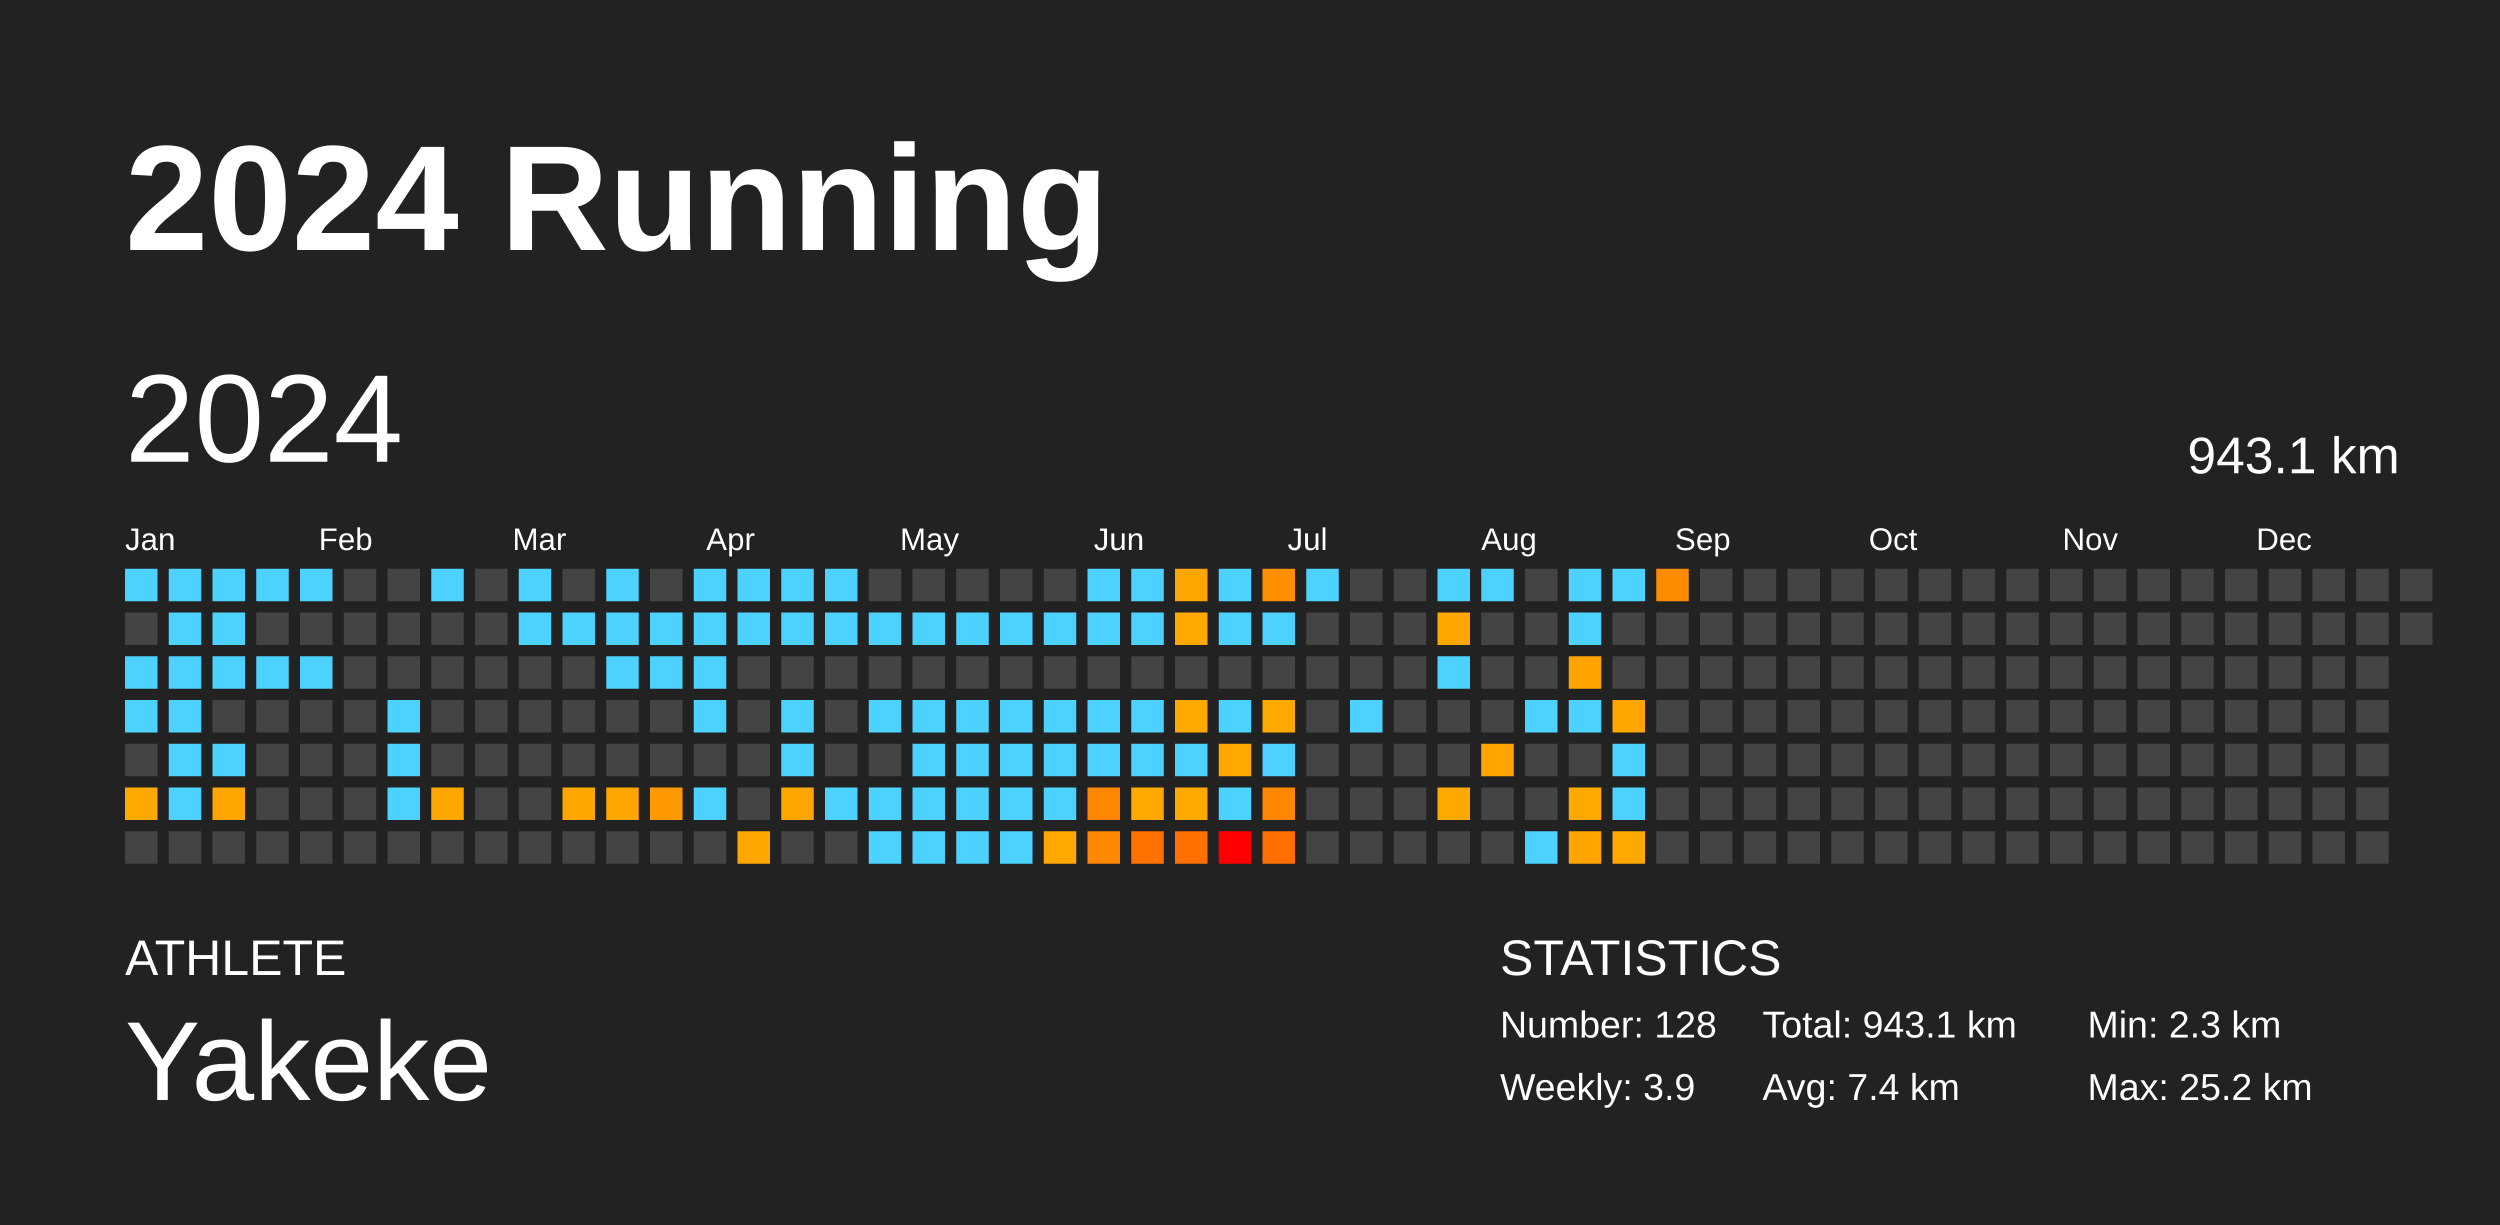
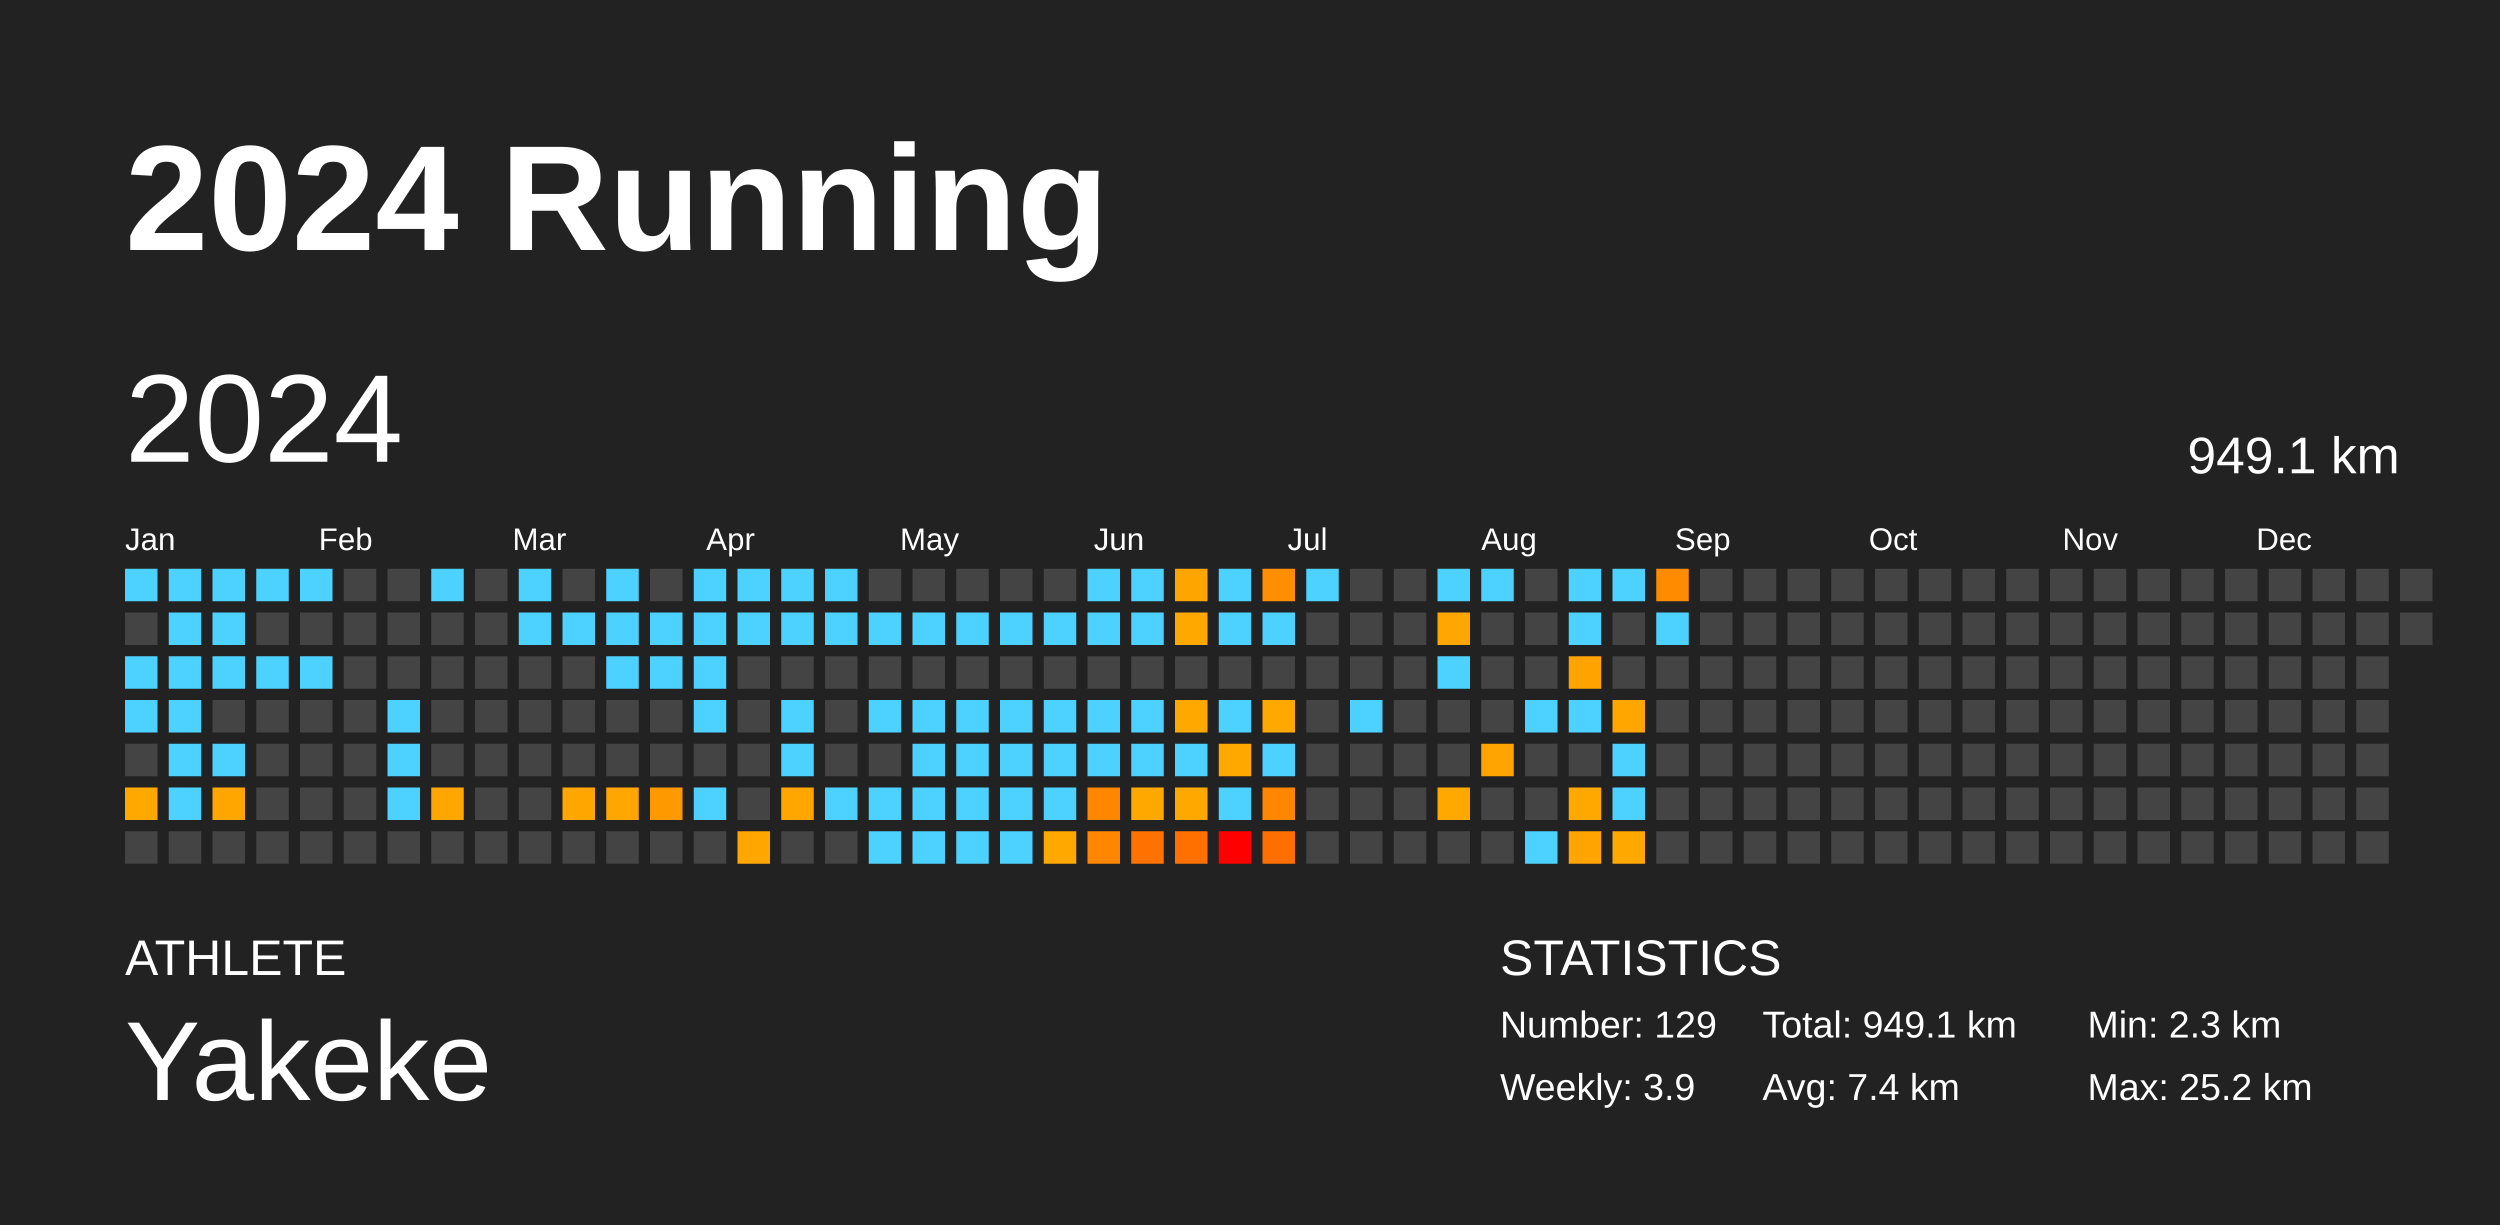
<svg xmlns="http://www.w3.org/2000/svg" baseProfile="full" height="98mm" version="1.1" viewBox="0,0,200,98" width="200mm">
  <defs />
  <rect fill="#222222" height="98" width="200" x="0" y="0" />
  <text fill="#FFFFFF" style="font-size:12px; font-family:Arial; font-weight:bold;" x="10" y="20">2024 Running</text>
  <text fill="#FFFFFF" style="font-size:4px; font-family:Arial" x="10" y="78">ATHLETE</text>
  <text fill="#FFFFFF" style="font-size:9px; font-family:Arial" x="10" y="88">Yakeke</text>
  <text fill="#FFFFFF" style="font-size:4px; font-family:Arial" x="120" y="78">STATISTICS</text>
-   <text fill="#FFFFFF" style="font-size:3px; font-family:Arial" x="120" y="83">Number: 128</text>
+   <text fill="#FFFFFF" style="font-size:3px; font-family:Arial" x="120" y="83">Number: 129</text>
  <text fill="#FFFFFF" style="font-size:3px; font-family:Arial" x="120" y="88">Weekly: 3.9</text>
-   <text fill="#FFFFFF" style="font-size:3px; font-family:Arial" x="141" y="83">Total: 943.1 km</text>
+   <text fill="#FFFFFF" style="font-size:3px; font-family:Arial" x="141" y="83">Total: 949.1 km</text>
  <text fill="#FFFFFF" style="font-size:3px; font-family:Arial" x="141" y="88">Avg: 7.4 km</text>
  <text fill="#FFFFFF" style="font-size:3px; font-family:Arial" x="167" y="83">Min: 2.3 km</text>
  <text fill="#FFFFFF" style="font-size:3px; font-family:Arial" x="167" y="88">Max: 25.2 km</text>
  <text dominant-baseline="hanging" fill="#FFFFFF" style="font-size:10.0px; font-family:Arial;" x="10" y="30">2024</text>
-   <text dominant-baseline="hanging" fill="#FFFFFF" style="font-size:4.125px; font-family:Arial;" x="175" y="35">943.1 km</text>
+   <text dominant-baseline="hanging" fill="#FFFFFF" style="font-size:4.125px; font-family:Arial;" x="175" y="35">949.1 km</text>
  <text fill="#FFFFFF" style="font-size:2.5px; font-family:Arial" x="10.0" y="44">Jan</text>
  <text fill="#FFFFFF" style="font-size:2.5px; font-family:Arial" x="25.5" y="44">Feb</text>
  <text fill="#FFFFFF" style="font-size:2.5px; font-family:Arial" x="41.0" y="44">Mar</text>
  <text fill="#FFFFFF" style="font-size:2.5px; font-family:Arial" x="56.5" y="44">Apr</text>
  <text fill="#FFFFFF" style="font-size:2.5px; font-family:Arial" x="72.0" y="44">May</text>
  <text fill="#FFFFFF" style="font-size:2.5px; font-family:Arial" x="87.5" y="44">Jun</text>
  <text fill="#FFFFFF" style="font-size:2.5px; font-family:Arial" x="103.0" y="44">Jul</text>
  <text fill="#FFFFFF" style="font-size:2.5px; font-family:Arial" x="118.5" y="44">Aug</text>
  <text fill="#FFFFFF" style="font-size:2.5px; font-family:Arial" x="134.0" y="44">Sep</text>
  <text fill="#FFFFFF" style="font-size:2.5px; font-family:Arial" x="149.5" y="44">Oct</text>
  <text fill="#FFFFFF" style="font-size:2.5px; font-family:Arial" x="165.0" y="44">Nov</text>
  <text fill="#FFFFFF" style="font-size:2.5px; font-family:Arial" x="180.5" y="44">Dec</text>
  <rect fill="#4dd2ff" height="2.6" width="2.6" x="10.0" y="45.5" />
  <rect fill="#444444" height="2.6" width="2.6" x="10.0" y="49.0" />
  <rect fill="#4dd2ff" height="2.6" width="2.6" x="10.0" y="52.5" />
  <rect fill="#4dd2ff" height="2.6" width="2.6" x="10.0" y="56.0" />
  <rect fill="#444444" height="2.6" width="2.6" x="10.0" y="59.5" />
  <rect fill="#ffa900" height="2.6" width="2.6" x="10.0" y="63.0" />
  <rect fill="#444444" height="2.6" width="2.6" x="10.0" y="66.5" />
  <rect fill="#4dd2ff" height="2.6" width="2.6" x="13.5" y="45.5" />
  <rect fill="#4dd2ff" height="2.6" width="2.6" x="13.5" y="49.0" />
  <rect fill="#4dd2ff" height="2.6" width="2.6" x="13.5" y="52.5" />
  <rect fill="#4dd2ff" height="2.6" width="2.6" x="13.5" y="56.0" />
  <rect fill="#4dd2ff" height="2.6" width="2.6" x="13.5" y="59.5" />
  <rect fill="#4dd2ff" height="2.6" width="2.6" x="13.5" y="63.0" />
  <rect fill="#444444" height="2.6" width="2.6" x="13.5" y="66.5" />
  <rect fill="#4dd2ff" height="2.6" width="2.6" x="17.0" y="45.5" />
  <rect fill="#4dd2ff" height="2.6" width="2.6" x="17.0" y="49.0" />
  <rect fill="#4dd2ff" height="2.6" width="2.6" x="17.0" y="52.5" />
  <rect fill="#444444" height="2.6" width="2.6" x="17.0" y="56.0" />
  <rect fill="#4dd2ff" height="2.6" width="2.6" x="17.0" y="59.5" />
  <rect fill="#ffa600" height="2.6" width="2.6" x="17.0" y="63.0" />
  <rect fill="#444444" height="2.6" width="2.6" x="17.0" y="66.5" />
  <rect fill="#4dd2ff" height="2.6" width="2.6" x="20.5" y="45.5" />
  <rect fill="#444444" height="2.6" width="2.6" x="20.5" y="49.0" />
  <rect fill="#4dd2ff" height="2.6" width="2.6" x="20.5" y="52.5" />
  <rect fill="#444444" height="2.6" width="2.6" x="20.5" y="56.0" />
  <rect fill="#444444" height="2.6" width="2.6" x="20.5" y="59.5" />
  <rect fill="#444444" height="2.6" width="2.6" x="20.5" y="63.0" />
  <rect fill="#444444" height="2.6" width="2.6" x="20.5" y="66.5" />
  <rect fill="#4dd2ff" height="2.6" width="2.6" x="24.0" y="45.5" />
  <rect fill="#444444" height="2.6" width="2.6" x="24.0" y="49.0" />
  <rect fill="#4dd2ff" height="2.6" width="2.6" x="24.0" y="52.5" />
  <rect fill="#444444" height="2.6" width="2.6" x="24.0" y="56.0" />
  <rect fill="#444444" height="2.6" width="2.6" x="24.0" y="59.5" />
  <rect fill="#444444" height="2.6" width="2.6" x="24.0" y="63.0" />
  <rect fill="#444444" height="2.6" width="2.6" x="24.0" y="66.5" />
  <rect fill="#444444" height="2.6" width="2.6" x="27.5" y="45.5" />
  <rect fill="#444444" height="2.6" width="2.6" x="27.5" y="49.0" />
  <rect fill="#444444" height="2.6" width="2.6" x="27.5" y="52.5" />
  <rect fill="#444444" height="2.6" width="2.6" x="27.5" y="56.0" />
  <rect fill="#444444" height="2.6" width="2.6" x="27.5" y="59.5" />
  <rect fill="#444444" height="2.6" width="2.6" x="27.5" y="63.0" />
  <rect fill="#444444" height="2.6" width="2.6" x="27.5" y="66.5" />
  <rect fill="#444444" height="2.6" width="2.6" x="31.0" y="45.5" />
  <rect fill="#444444" height="2.6" width="2.6" x="31.0" y="49.0" />
  <rect fill="#444444" height="2.6" width="2.6" x="31.0" y="52.5" />
  <rect fill="#4dd2ff" height="2.6" width="2.6" x="31.0" y="56.0" />
  <rect fill="#4dd2ff" height="2.6" width="2.6" x="31.0" y="59.5" />
  <rect fill="#4dd2ff" height="2.6" width="2.6" x="31.0" y="63.0" />
  <rect fill="#444444" height="2.6" width="2.6" x="31.0" y="66.5" />
  <rect fill="#4dd2ff" height="2.6" width="2.6" x="34.5" y="45.5" />
  <rect fill="#444444" height="2.6" width="2.6" x="34.5" y="49.0" />
  <rect fill="#444444" height="2.6" width="2.6" x="34.5" y="52.5" />
  <rect fill="#444444" height="2.6" width="2.6" x="34.5" y="56.0" />
  <rect fill="#444444" height="2.6" width="2.6" x="34.5" y="59.5" />
  <rect fill="#ffa600" height="2.6" width="2.6" x="34.5" y="63.0" />
  <rect fill="#444444" height="2.6" width="2.6" x="34.5" y="66.5" />
  <rect fill="#444444" height="2.6" width="2.6" x="38.0" y="45.5" />
  <rect fill="#444444" height="2.6" width="2.6" x="38.0" y="49.0" />
  <rect fill="#444444" height="2.6" width="2.6" x="38.0" y="52.5" />
  <rect fill="#444444" height="2.6" width="2.6" x="38.0" y="56.0" />
  <rect fill="#444444" height="2.6" width="2.6" x="38.0" y="59.5" />
  <rect fill="#444444" height="2.6" width="2.6" x="38.0" y="63.0" />
  <rect fill="#444444" height="2.6" width="2.6" x="38.0" y="66.5" />
  <rect fill="#4dd2ff" height="2.6" width="2.6" x="41.5" y="45.5" />
  <rect fill="#4dd2ff" height="2.6" width="2.6" x="41.5" y="49.0" />
  <rect fill="#444444" height="2.6" width="2.6" x="41.5" y="52.5" />
  <rect fill="#444444" height="2.6" width="2.6" x="41.5" y="56.0" />
  <rect fill="#444444" height="2.6" width="2.6" x="41.5" y="59.5" />
  <rect fill="#444444" height="2.6" width="2.6" x="41.5" y="63.0" />
  <rect fill="#444444" height="2.6" width="2.6" x="41.5" y="66.5" />
  <rect fill="#444444" height="2.6" width="2.6" x="45.0" y="45.5" />
  <rect fill="#4dd2ff" height="2.6" width="2.6" x="45.0" y="49.0" />
  <rect fill="#444444" height="2.6" width="2.6" x="45.0" y="52.5" />
  <rect fill="#444444" height="2.6" width="2.6" x="45.0" y="56.0" />
  <rect fill="#444444" height="2.6" width="2.6" x="45.0" y="59.5" />
  <rect fill="#ffa600" height="2.6" width="2.6" x="45.0" y="63.0" />
  <rect fill="#444444" height="2.6" width="2.6" x="45.0" y="66.5" />
  <rect fill="#4dd2ff" height="2.6" width="2.6" x="48.5" y="45.5" />
  <rect fill="#4dd2ff" height="2.6" width="2.6" x="48.5" y="49.0" />
  <rect fill="#4dd2ff" height="2.6" width="2.6" x="48.5" y="52.5" />
  <rect fill="#444444" height="2.6" width="2.6" x="48.5" y="56.0" />
  <rect fill="#444444" height="2.6" width="2.6" x="48.5" y="59.5" />
  <rect fill="#ffa600" height="2.6" width="2.6" x="48.5" y="63.0" />
  <rect fill="#444444" height="2.6" width="2.6" x="48.5" y="66.5" />
  <rect fill="#444444" height="2.6" width="2.6" x="52.0" y="45.5" />
  <rect fill="#4dd2ff" height="2.6" width="2.6" x="52.0" y="49.0" />
  <rect fill="#4dd2ff" height="2.6" width="2.6" x="52.0" y="52.5" />
  <rect fill="#444444" height="2.6" width="2.6" x="52.0" y="56.0" />
  <rect fill="#444444" height="2.6" width="2.6" x="52.0" y="59.5" />
  <rect fill="#ff9900" height="2.6" width="2.6" x="52.0" y="63.0" />
  <rect fill="#444444" height="2.6" width="2.6" x="52.0" y="66.5" />
  <rect fill="#4dd2ff" height="2.6" width="2.6" x="55.5" y="45.5" />
  <rect fill="#4dd2ff" height="2.6" width="2.6" x="55.5" y="49.0" />
  <rect fill="#4dd2ff" height="2.6" width="2.6" x="55.5" y="52.5" />
  <rect fill="#4dd2ff" height="2.6" width="2.6" x="55.5" y="56.0" />
  <rect fill="#444444" height="2.6" width="2.6" x="55.5" y="59.5" />
  <rect fill="#4dd2ff" height="2.6" width="2.6" x="55.5" y="63.0" />
  <rect fill="#444444" height="2.6" width="2.6" x="55.5" y="66.5" />
  <rect fill="#4dd2ff" height="2.6" width="2.6" x="59.0" y="45.5" />
  <rect fill="#4dd2ff" height="2.6" width="2.6" x="59.0" y="49.0" />
  <rect fill="#444444" height="2.6" width="2.6" x="59.0" y="52.5" />
  <rect fill="#444444" height="2.6" width="2.6" x="59.0" y="56.0" />
  <rect fill="#444444" height="2.6" width="2.6" x="59.0" y="59.5" />
  <rect fill="#444444" height="2.6" width="2.6" x="59.0" y="63.0" />
  <rect fill="#ffa700" height="2.6" width="2.6" x="59.0" y="66.5" />
  <rect fill="#4dd2ff" height="2.6" width="2.6" x="62.5" y="45.5" />
  <rect fill="#4dd2ff" height="2.6" width="2.6" x="62.5" y="49.0" />
  <rect fill="#444444" height="2.6" width="2.6" x="62.5" y="52.5" />
  <rect fill="#4dd2ff" height="2.6" width="2.6" x="62.5" y="56.0" />
  <rect fill="#4dd2ff" height="2.6" width="2.6" x="62.5" y="59.5" />
  <rect fill="#ffa600" height="2.6" width="2.6" x="62.5" y="63.0" />
  <rect fill="#444444" height="2.6" width="2.6" x="62.5" y="66.5" />
  <rect fill="#4dd2ff" height="2.6" width="2.6" x="66.0" y="45.5" />
  <rect fill="#4dd2ff" height="2.6" width="2.6" x="66.0" y="49.0" />
  <rect fill="#444444" height="2.6" width="2.6" x="66.0" y="52.5" />
  <rect fill="#444444" height="2.6" width="2.6" x="66.0" y="56.0" />
  <rect fill="#444444" height="2.6" width="2.6" x="66.0" y="59.5" />
  <rect fill="#4dd2ff" height="2.6" width="2.6" x="66.0" y="63.0" />
  <rect fill="#444444" height="2.6" width="2.6" x="66.0" y="66.5" />
  <rect fill="#444444" height="2.6" width="2.6" x="69.5" y="45.5" />
  <rect fill="#4dd2ff" height="2.6" width="2.6" x="69.5" y="49.0" />
  <rect fill="#444444" height="2.6" width="2.6" x="69.5" y="52.5" />
  <rect fill="#4dd2ff" height="2.6" width="2.6" x="69.5" y="56.0" />
  <rect fill="#444444" height="2.6" width="2.6" x="69.5" y="59.5" />
  <rect fill="#4dd2ff" height="2.6" width="2.6" x="69.5" y="63.0" />
  <rect fill="#4dd2ff" height="2.6" width="2.6" x="69.5" y="66.5" />
  <rect fill="#444444" height="2.6" width="2.6" x="73.0" y="45.5" />
  <rect fill="#4dd2ff" height="2.6" width="2.6" x="73.0" y="49.0" />
  <rect fill="#444444" height="2.6" width="2.6" x="73.0" y="52.5" />
  <rect fill="#4dd2ff" height="2.6" width="2.6" x="73.0" y="56.0" />
  <rect fill="#4dd2ff" height="2.6" width="2.6" x="73.0" y="59.5" />
  <rect fill="#4dd2ff" height="2.6" width="2.6" x="73.0" y="63.0" />
  <rect fill="#4dd2ff" height="2.6" width="2.6" x="73.0" y="66.5" />
  <rect fill="#444444" height="2.6" width="2.6" x="76.5" y="45.5" />
  <rect fill="#4dd2ff" height="2.6" width="2.6" x="76.5" y="49.0" />
  <rect fill="#444444" height="2.6" width="2.6" x="76.5" y="52.5" />
  <rect fill="#4dd2ff" height="2.6" width="2.6" x="76.5" y="56.0" />
  <rect fill="#4dd2ff" height="2.6" width="2.6" x="76.5" y="59.5" />
  <rect fill="#4dd2ff" height="2.6" width="2.6" x="76.5" y="63.0" />
  <rect fill="#4dd2ff" height="2.6" width="2.6" x="76.5" y="66.5" />
  <rect fill="#444444" height="2.6" width="2.6" x="80.0" y="45.5" />
  <rect fill="#4dd2ff" height="2.6" width="2.6" x="80.0" y="49.0" />
  <rect fill="#444444" height="2.6" width="2.6" x="80.0" y="52.5" />
  <rect fill="#4dd2ff" height="2.6" width="2.6" x="80.0" y="56.0" />
  <rect fill="#4dd2ff" height="2.6" width="2.6" x="80.0" y="59.5" />
  <rect fill="#4dd2ff" height="2.6" width="2.6" x="80.0" y="63.0" />
  <rect fill="#4dd2ff" height="2.6" width="2.6" x="80.0" y="66.5" />
  <rect fill="#444444" height="2.6" width="2.6" x="83.5" y="45.5" />
  <rect fill="#4dd2ff" height="2.6" width="2.6" x="83.5" y="49.0" />
  <rect fill="#444444" height="2.6" width="2.6" x="83.5" y="52.5" />
  <rect fill="#4dd2ff" height="2.6" width="2.6" x="83.5" y="56.0" />
  <rect fill="#4dd2ff" height="2.6" width="2.6" x="83.5" y="59.5" />
  <rect fill="#4dd2ff" height="2.6" width="2.6" x="83.5" y="63.0" />
  <rect fill="#ffa800" height="2.6" width="2.6" x="83.5" y="66.5" />
  <rect fill="#4dd2ff" height="2.6" width="2.6" x="87.0" y="45.5" />
  <rect fill="#4dd2ff" height="2.6" width="2.6" x="87.0" y="49.0" />
  <rect fill="#444444" height="2.6" width="2.6" x="87.0" y="52.5" />
  <rect fill="#4dd2ff" height="2.6" width="2.6" x="87.0" y="56.0" />
  <rect fill="#4dd2ff" height="2.6" width="2.6" x="87.0" y="59.5" />
  <rect fill="#ff8700" height="2.6" width="2.6" x="87.0" y="63.0" />
  <rect fill="#ff8700" height="2.6" width="2.6" x="87.0" y="66.5" />
  <rect fill="#4dd2ff" height="2.6" width="2.6" x="90.5" y="45.5" />
  <rect fill="#4dd2ff" height="2.6" width="2.6" x="90.5" y="49.0" />
  <rect fill="#444444" height="2.6" width="2.6" x="90.5" y="52.5" />
  <rect fill="#4dd2ff" height="2.6" width="2.6" x="90.5" y="56.0" />
  <rect fill="#4dd2ff" height="2.6" width="2.6" x="90.5" y="59.5" />
  <rect fill="#ffa800" height="2.6" width="2.6" x="90.5" y="63.0" />
  <rect fill="#ff7100" height="2.6" width="2.6" x="90.5" y="66.5" />
  <rect fill="#ffa500" height="2.6" width="2.6" x="94.0" y="45.5" />
  <rect fill="#ffa800" height="2.6" width="2.6" x="94.0" y="49.0" />
  <rect fill="#444444" height="2.6" width="2.6" x="94.0" y="52.5" />
  <rect fill="#ffa800" height="2.6" width="2.6" x="94.0" y="56.0" />
  <rect fill="#4dd2ff" height="2.6" width="2.6" x="94.0" y="59.5" />
  <rect fill="#ffa800" height="2.6" width="2.6" x="94.0" y="63.0" />
  <rect fill="#ff7000" height="2.6" width="2.6" x="94.0" y="66.5" />
  <rect fill="#4dd2ff" height="2.6" width="2.6" x="97.5" y="45.5" />
  <rect fill="#4dd2ff" height="2.6" width="2.6" x="97.5" y="49.0" />
  <rect fill="#444444" height="2.6" width="2.6" x="97.5" y="52.5" />
  <rect fill="#4dd2ff" height="2.6" width="2.6" x="97.5" y="56.0" />
  <rect fill="#ffa800" height="2.6" width="2.6" x="97.5" y="59.5" />
  <rect fill="#4dd2ff" height="2.6" width="2.6" x="97.5" y="63.0" />
  <rect fill="red" height="2.6" width="2.6" x="97.5" y="66.5" />
  <rect fill="#ff8f00" height="2.6" width="2.6" x="101.0" y="45.5" />
  <rect fill="#4dd2ff" height="2.6" width="2.6" x="101.0" y="49.0" />
  <rect fill="#444444" height="2.6" width="2.6" x="101.0" y="52.5" />
  <rect fill="#ffa800" height="2.6" width="2.6" x="101.0" y="56.0" />
  <rect fill="#4dd2ff" height="2.6" width="2.6" x="101.0" y="59.5" />
  <rect fill="#ff8600" height="2.6" width="2.6" x="101.0" y="63.0" />
  <rect fill="#ff6f00" height="2.6" width="2.6" x="101.0" y="66.5" />
  <rect fill="#4dd2ff" height="2.6" width="2.6" x="104.5" y="45.5" />
  <rect fill="#444444" height="2.6" width="2.6" x="104.5" y="49.0" />
  <rect fill="#444444" height="2.6" width="2.6" x="104.5" y="52.5" />
  <rect fill="#444444" height="2.6" width="2.6" x="104.5" y="56.0" />
  <rect fill="#444444" height="2.6" width="2.6" x="104.5" y="59.5" />
  <rect fill="#444444" height="2.6" width="2.6" x="104.5" y="63.0" />
  <rect fill="#444444" height="2.6" width="2.6" x="104.5" y="66.5" />
  <rect fill="#444444" height="2.6" width="2.6" x="108.0" y="45.5" />
  <rect fill="#444444" height="2.6" width="2.6" x="108.0" y="49.0" />
  <rect fill="#444444" height="2.6" width="2.6" x="108.0" y="52.5" />
  <rect fill="#4dd2ff" height="2.6" width="2.6" x="108.0" y="56.0" />
  <rect fill="#444444" height="2.6" width="2.6" x="108.0" y="59.5" />
  <rect fill="#444444" height="2.6" width="2.6" x="108.0" y="63.0" />
  <rect fill="#444444" height="2.6" width="2.6" x="108.0" y="66.5" />
  <rect fill="#444444" height="2.6" width="2.6" x="111.5" y="45.5" />
  <rect fill="#444444" height="2.6" width="2.6" x="111.5" y="49.0" />
  <rect fill="#444444" height="2.6" width="2.6" x="111.5" y="52.5" />
  <rect fill="#444444" height="2.6" width="2.6" x="111.5" y="56.0" />
  <rect fill="#444444" height="2.6" width="2.6" x="111.5" y="59.5" />
  <rect fill="#444444" height="2.6" width="2.6" x="111.5" y="63.0" />
  <rect fill="#444444" height="2.6" width="2.6" x="111.5" y="66.5" />
  <rect fill="#4dd2ff" height="2.6" width="2.6" x="115.0" y="45.5" />
  <rect fill="#ffa600" height="2.6" width="2.6" x="115.0" y="49.0" />
  <rect fill="#4dd2ff" height="2.6" width="2.6" x="115.0" y="52.5" />
  <rect fill="#444444" height="2.6" width="2.6" x="115.0" y="56.0" />
  <rect fill="#444444" height="2.6" width="2.6" x="115.0" y="59.5" />
  <rect fill="#ffa800" height="2.6" width="2.6" x="115.0" y="63.0" />
  <rect fill="#444444" height="2.6" width="2.6" x="115.0" y="66.5" />
  <rect fill="#4dd2ff" height="2.6" width="2.6" x="118.5" y="45.5" />
  <rect fill="#444444" height="2.6" width="2.6" x="118.5" y="49.0" />
  <rect fill="#444444" height="2.6" width="2.6" x="118.5" y="52.5" />
  <rect fill="#444444" height="2.6" width="2.6" x="118.5" y="56.0" />
  <rect fill="#ffa400" height="2.6" width="2.6" x="118.5" y="59.5" />
  <rect fill="#444444" height="2.6" width="2.6" x="118.5" y="63.0" />
  <rect fill="#444444" height="2.6" width="2.6" x="118.5" y="66.5" />
  <rect fill="#444444" height="2.6" width="2.6" x="122.0" y="45.5" />
  <rect fill="#444444" height="2.6" width="2.6" x="122.0" y="49.0" />
  <rect fill="#444444" height="2.6" width="2.6" x="122.0" y="52.5" />
  <rect fill="#4dd2ff" height="2.6" width="2.6" x="122.0" y="56.0" />
  <rect fill="#444444" height="2.6" width="2.6" x="122.0" y="59.5" />
  <rect fill="#444444" height="2.6" width="2.6" x="122.0" y="63.0" />
  <rect fill="#4dd2ff" height="2.6" width="2.6" x="122.0" y="66.5" />
  <rect fill="#4dd2ff" height="2.6" width="2.6" x="125.5" y="45.5" />
  <rect fill="#4dd2ff" height="2.6" width="2.6" x="125.5" y="49.0" />
  <rect fill="#ffa300" height="2.6" width="2.6" x="125.5" y="52.5" />
  <rect fill="#4dd2ff" height="2.6" width="2.6" x="125.5" y="56.0" />
  <rect fill="#444444" height="2.6" width="2.6" x="125.5" y="59.5" />
  <rect fill="#ffa800" height="2.6" width="2.6" x="125.5" y="63.0" />
  <rect fill="#ffa400" height="2.6" width="2.6" x="125.5" y="66.5" />
  <rect fill="#4dd2ff" height="2.6" width="2.6" x="129.0" y="45.5" />
  <rect fill="#444444" height="2.6" width="2.6" x="129.0" y="49.0" />
  <rect fill="#444444" height="2.6" width="2.6" x="129.0" y="52.5" />
  <rect fill="#ffa700" height="2.6" width="2.6" x="129.0" y="56.0" />
  <rect fill="#4dd2ff" height="2.6" width="2.6" x="129.0" y="59.5" />
  <rect fill="#4dd2ff" height="2.6" width="2.6" x="129.0" y="63.0" />
  <rect fill="#ffa900" height="2.6" width="2.6" x="129.0" y="66.5" />
  <rect fill="#ff8c00" height="2.6" width="2.6" x="132.5" y="45.5" />
-   <rect fill="#444444" height="2.6" width="2.6" x="132.5" y="49.0" />
+   <rect fill="#4dd2ff" height="2.6" width="2.6" x="132.5" y="49.0" />
  <rect fill="#444444" height="2.6" width="2.6" x="132.5" y="52.5" />
  <rect fill="#444444" height="2.6" width="2.6" x="132.5" y="56.0" />
  <rect fill="#444444" height="2.6" width="2.6" x="132.5" y="59.5" />
  <rect fill="#444444" height="2.6" width="2.6" x="132.5" y="63.0" />
  <rect fill="#444444" height="2.6" width="2.6" x="132.5" y="66.5" />
  <rect fill="#444444" height="2.6" width="2.6" x="136.0" y="45.5" />
  <rect fill="#444444" height="2.6" width="2.6" x="136.0" y="49.0" />
  <rect fill="#444444" height="2.6" width="2.6" x="136.0" y="52.5" />
  <rect fill="#444444" height="2.6" width="2.6" x="136.0" y="56.0" />
  <rect fill="#444444" height="2.6" width="2.6" x="136.0" y="59.5" />
  <rect fill="#444444" height="2.6" width="2.6" x="136.0" y="63.0" />
  <rect fill="#444444" height="2.6" width="2.6" x="136.0" y="66.5" />
  <rect fill="#444444" height="2.6" width="2.6" x="139.5" y="45.5" />
  <rect fill="#444444" height="2.6" width="2.6" x="139.5" y="49.0" />
  <rect fill="#444444" height="2.6" width="2.6" x="139.5" y="52.5" />
  <rect fill="#444444" height="2.6" width="2.6" x="139.5" y="56.0" />
  <rect fill="#444444" height="2.6" width="2.6" x="139.5" y="59.5" />
  <rect fill="#444444" height="2.6" width="2.6" x="139.5" y="63.0" />
  <rect fill="#444444" height="2.6" width="2.6" x="139.5" y="66.5" />
  <rect fill="#444444" height="2.6" width="2.6" x="143.0" y="45.5" />
  <rect fill="#444444" height="2.6" width="2.6" x="143.0" y="49.0" />
  <rect fill="#444444" height="2.6" width="2.6" x="143.0" y="52.5" />
  <rect fill="#444444" height="2.6" width="2.6" x="143.0" y="56.0" />
  <rect fill="#444444" height="2.6" width="2.6" x="143.0" y="59.5" />
  <rect fill="#444444" height="2.6" width="2.6" x="143.0" y="63.0" />
  <rect fill="#444444" height="2.6" width="2.6" x="143.0" y="66.5" />
  <rect fill="#444444" height="2.6" width="2.6" x="146.5" y="45.5" />
  <rect fill="#444444" height="2.6" width="2.6" x="146.5" y="49.0" />
  <rect fill="#444444" height="2.6" width="2.6" x="146.5" y="52.5" />
  <rect fill="#444444" height="2.6" width="2.6" x="146.5" y="56.0" />
  <rect fill="#444444" height="2.6" width="2.6" x="146.5" y="59.5" />
  <rect fill="#444444" height="2.6" width="2.6" x="146.5" y="63.0" />
  <rect fill="#444444" height="2.6" width="2.6" x="146.5" y="66.5" />
  <rect fill="#444444" height="2.6" width="2.6" x="150.0" y="45.5" />
  <rect fill="#444444" height="2.6" width="2.6" x="150.0" y="49.0" />
  <rect fill="#444444" height="2.6" width="2.6" x="150.0" y="52.5" />
  <rect fill="#444444" height="2.6" width="2.6" x="150.0" y="56.0" />
  <rect fill="#444444" height="2.6" width="2.6" x="150.0" y="59.5" />
  <rect fill="#444444" height="2.6" width="2.6" x="150.0" y="63.0" />
  <rect fill="#444444" height="2.6" width="2.6" x="150.0" y="66.5" />
  <rect fill="#444444" height="2.6" width="2.6" x="153.5" y="45.5" />
  <rect fill="#444444" height="2.6" width="2.6" x="153.5" y="49.0" />
  <rect fill="#444444" height="2.6" width="2.6" x="153.5" y="52.5" />
  <rect fill="#444444" height="2.6" width="2.6" x="153.5" y="56.0" />
  <rect fill="#444444" height="2.6" width="2.6" x="153.5" y="59.5" />
  <rect fill="#444444" height="2.6" width="2.6" x="153.5" y="63.0" />
  <rect fill="#444444" height="2.6" width="2.6" x="153.5" y="66.5" />
  <rect fill="#444444" height="2.6" width="2.6" x="157.0" y="45.5" />
  <rect fill="#444444" height="2.6" width="2.6" x="157.0" y="49.0" />
  <rect fill="#444444" height="2.6" width="2.6" x="157.0" y="52.5" />
  <rect fill="#444444" height="2.6" width="2.6" x="157.0" y="56.0" />
  <rect fill="#444444" height="2.6" width="2.6" x="157.0" y="59.5" />
  <rect fill="#444444" height="2.6" width="2.6" x="157.0" y="63.0" />
  <rect fill="#444444" height="2.6" width="2.6" x="157.0" y="66.5" />
  <rect fill="#444444" height="2.6" width="2.6" x="160.5" y="45.5" />
  <rect fill="#444444" height="2.6" width="2.6" x="160.5" y="49.0" />
  <rect fill="#444444" height="2.6" width="2.6" x="160.5" y="52.5" />
  <rect fill="#444444" height="2.6" width="2.6" x="160.5" y="56.0" />
  <rect fill="#444444" height="2.6" width="2.6" x="160.5" y="59.5" />
  <rect fill="#444444" height="2.6" width="2.6" x="160.5" y="63.0" />
  <rect fill="#444444" height="2.6" width="2.6" x="160.5" y="66.5" />
  <rect fill="#444444" height="2.6" width="2.6" x="164.0" y="45.5" />
  <rect fill="#444444" height="2.6" width="2.6" x="164.0" y="49.0" />
  <rect fill="#444444" height="2.6" width="2.6" x="164.0" y="52.5" />
  <rect fill="#444444" height="2.6" width="2.6" x="164.0" y="56.0" />
  <rect fill="#444444" height="2.6" width="2.6" x="164.0" y="59.5" />
  <rect fill="#444444" height="2.6" width="2.6" x="164.0" y="63.0" />
  <rect fill="#444444" height="2.6" width="2.6" x="164.0" y="66.5" />
  <rect fill="#444444" height="2.6" width="2.6" x="167.5" y="45.5" />
  <rect fill="#444444" height="2.6" width="2.6" x="167.5" y="49.0" />
  <rect fill="#444444" height="2.6" width="2.6" x="167.5" y="52.5" />
  <rect fill="#444444" height="2.6" width="2.6" x="167.5" y="56.0" />
  <rect fill="#444444" height="2.6" width="2.6" x="167.5" y="59.5" />
  <rect fill="#444444" height="2.6" width="2.6" x="167.5" y="63.0" />
  <rect fill="#444444" height="2.6" width="2.6" x="167.5" y="66.5" />
  <rect fill="#444444" height="2.6" width="2.6" x="171.0" y="45.5" />
  <rect fill="#444444" height="2.6" width="2.6" x="171.0" y="49.0" />
  <rect fill="#444444" height="2.6" width="2.6" x="171.0" y="52.5" />
  <rect fill="#444444" height="2.6" width="2.6" x="171.0" y="56.0" />
  <rect fill="#444444" height="2.6" width="2.6" x="171.0" y="59.5" />
  <rect fill="#444444" height="2.6" width="2.6" x="171.0" y="63.0" />
  <rect fill="#444444" height="2.6" width="2.6" x="171.0" y="66.5" />
  <rect fill="#444444" height="2.6" width="2.6" x="174.5" y="45.5" />
  <rect fill="#444444" height="2.6" width="2.6" x="174.5" y="49.0" />
  <rect fill="#444444" height="2.6" width="2.6" x="174.5" y="52.5" />
  <rect fill="#444444" height="2.6" width="2.6" x="174.5" y="56.0" />
  <rect fill="#444444" height="2.6" width="2.6" x="174.5" y="59.5" />
  <rect fill="#444444" height="2.6" width="2.6" x="174.5" y="63.0" />
  <rect fill="#444444" height="2.6" width="2.6" x="174.5" y="66.5" />
  <rect fill="#444444" height="2.6" width="2.6" x="178.0" y="45.5" />
  <rect fill="#444444" height="2.6" width="2.6" x="178.0" y="49.0" />
  <rect fill="#444444" height="2.6" width="2.6" x="178.0" y="52.5" />
  <rect fill="#444444" height="2.6" width="2.6" x="178.0" y="56.0" />
  <rect fill="#444444" height="2.6" width="2.6" x="178.0" y="59.5" />
  <rect fill="#444444" height="2.6" width="2.6" x="178.0" y="63.0" />
  <rect fill="#444444" height="2.6" width="2.6" x="178.0" y="66.5" />
  <rect fill="#444444" height="2.6" width="2.6" x="181.5" y="45.5" />
  <rect fill="#444444" height="2.6" width="2.6" x="181.5" y="49.0" />
  <rect fill="#444444" height="2.6" width="2.6" x="181.5" y="52.5" />
  <rect fill="#444444" height="2.6" width="2.6" x="181.5" y="56.0" />
  <rect fill="#444444" height="2.6" width="2.6" x="181.5" y="59.5" />
  <rect fill="#444444" height="2.6" width="2.6" x="181.5" y="63.0" />
  <rect fill="#444444" height="2.6" width="2.6" x="181.5" y="66.5" />
  <rect fill="#444444" height="2.6" width="2.6" x="185.0" y="45.5" />
  <rect fill="#444444" height="2.6" width="2.6" x="185.0" y="49.0" />
  <rect fill="#444444" height="2.6" width="2.6" x="185.0" y="52.5" />
  <rect fill="#444444" height="2.6" width="2.6" x="185.0" y="56.0" />
  <rect fill="#444444" height="2.6" width="2.6" x="185.0" y="59.5" />
  <rect fill="#444444" height="2.6" width="2.6" x="185.0" y="63.0" />
  <rect fill="#444444" height="2.6" width="2.6" x="185.0" y="66.5" />
  <rect fill="#444444" height="2.6" width="2.6" x="188.5" y="45.5" />
  <rect fill="#444444" height="2.6" width="2.6" x="188.5" y="49.0" />
  <rect fill="#444444" height="2.6" width="2.6" x="188.5" y="52.5" />
  <rect fill="#444444" height="2.6" width="2.6" x="188.5" y="56.0" />
  <rect fill="#444444" height="2.6" width="2.6" x="188.5" y="59.5" />
  <rect fill="#444444" height="2.6" width="2.6" x="188.5" y="63.0" />
  <rect fill="#444444" height="2.6" width="2.6" x="188.5" y="66.5" />
  <rect fill="#444444" height="2.6" width="2.6" x="192.0" y="45.5" />
  <rect fill="#444444" height="2.6" width="2.6" x="192.0" y="49.0" />
</svg>
